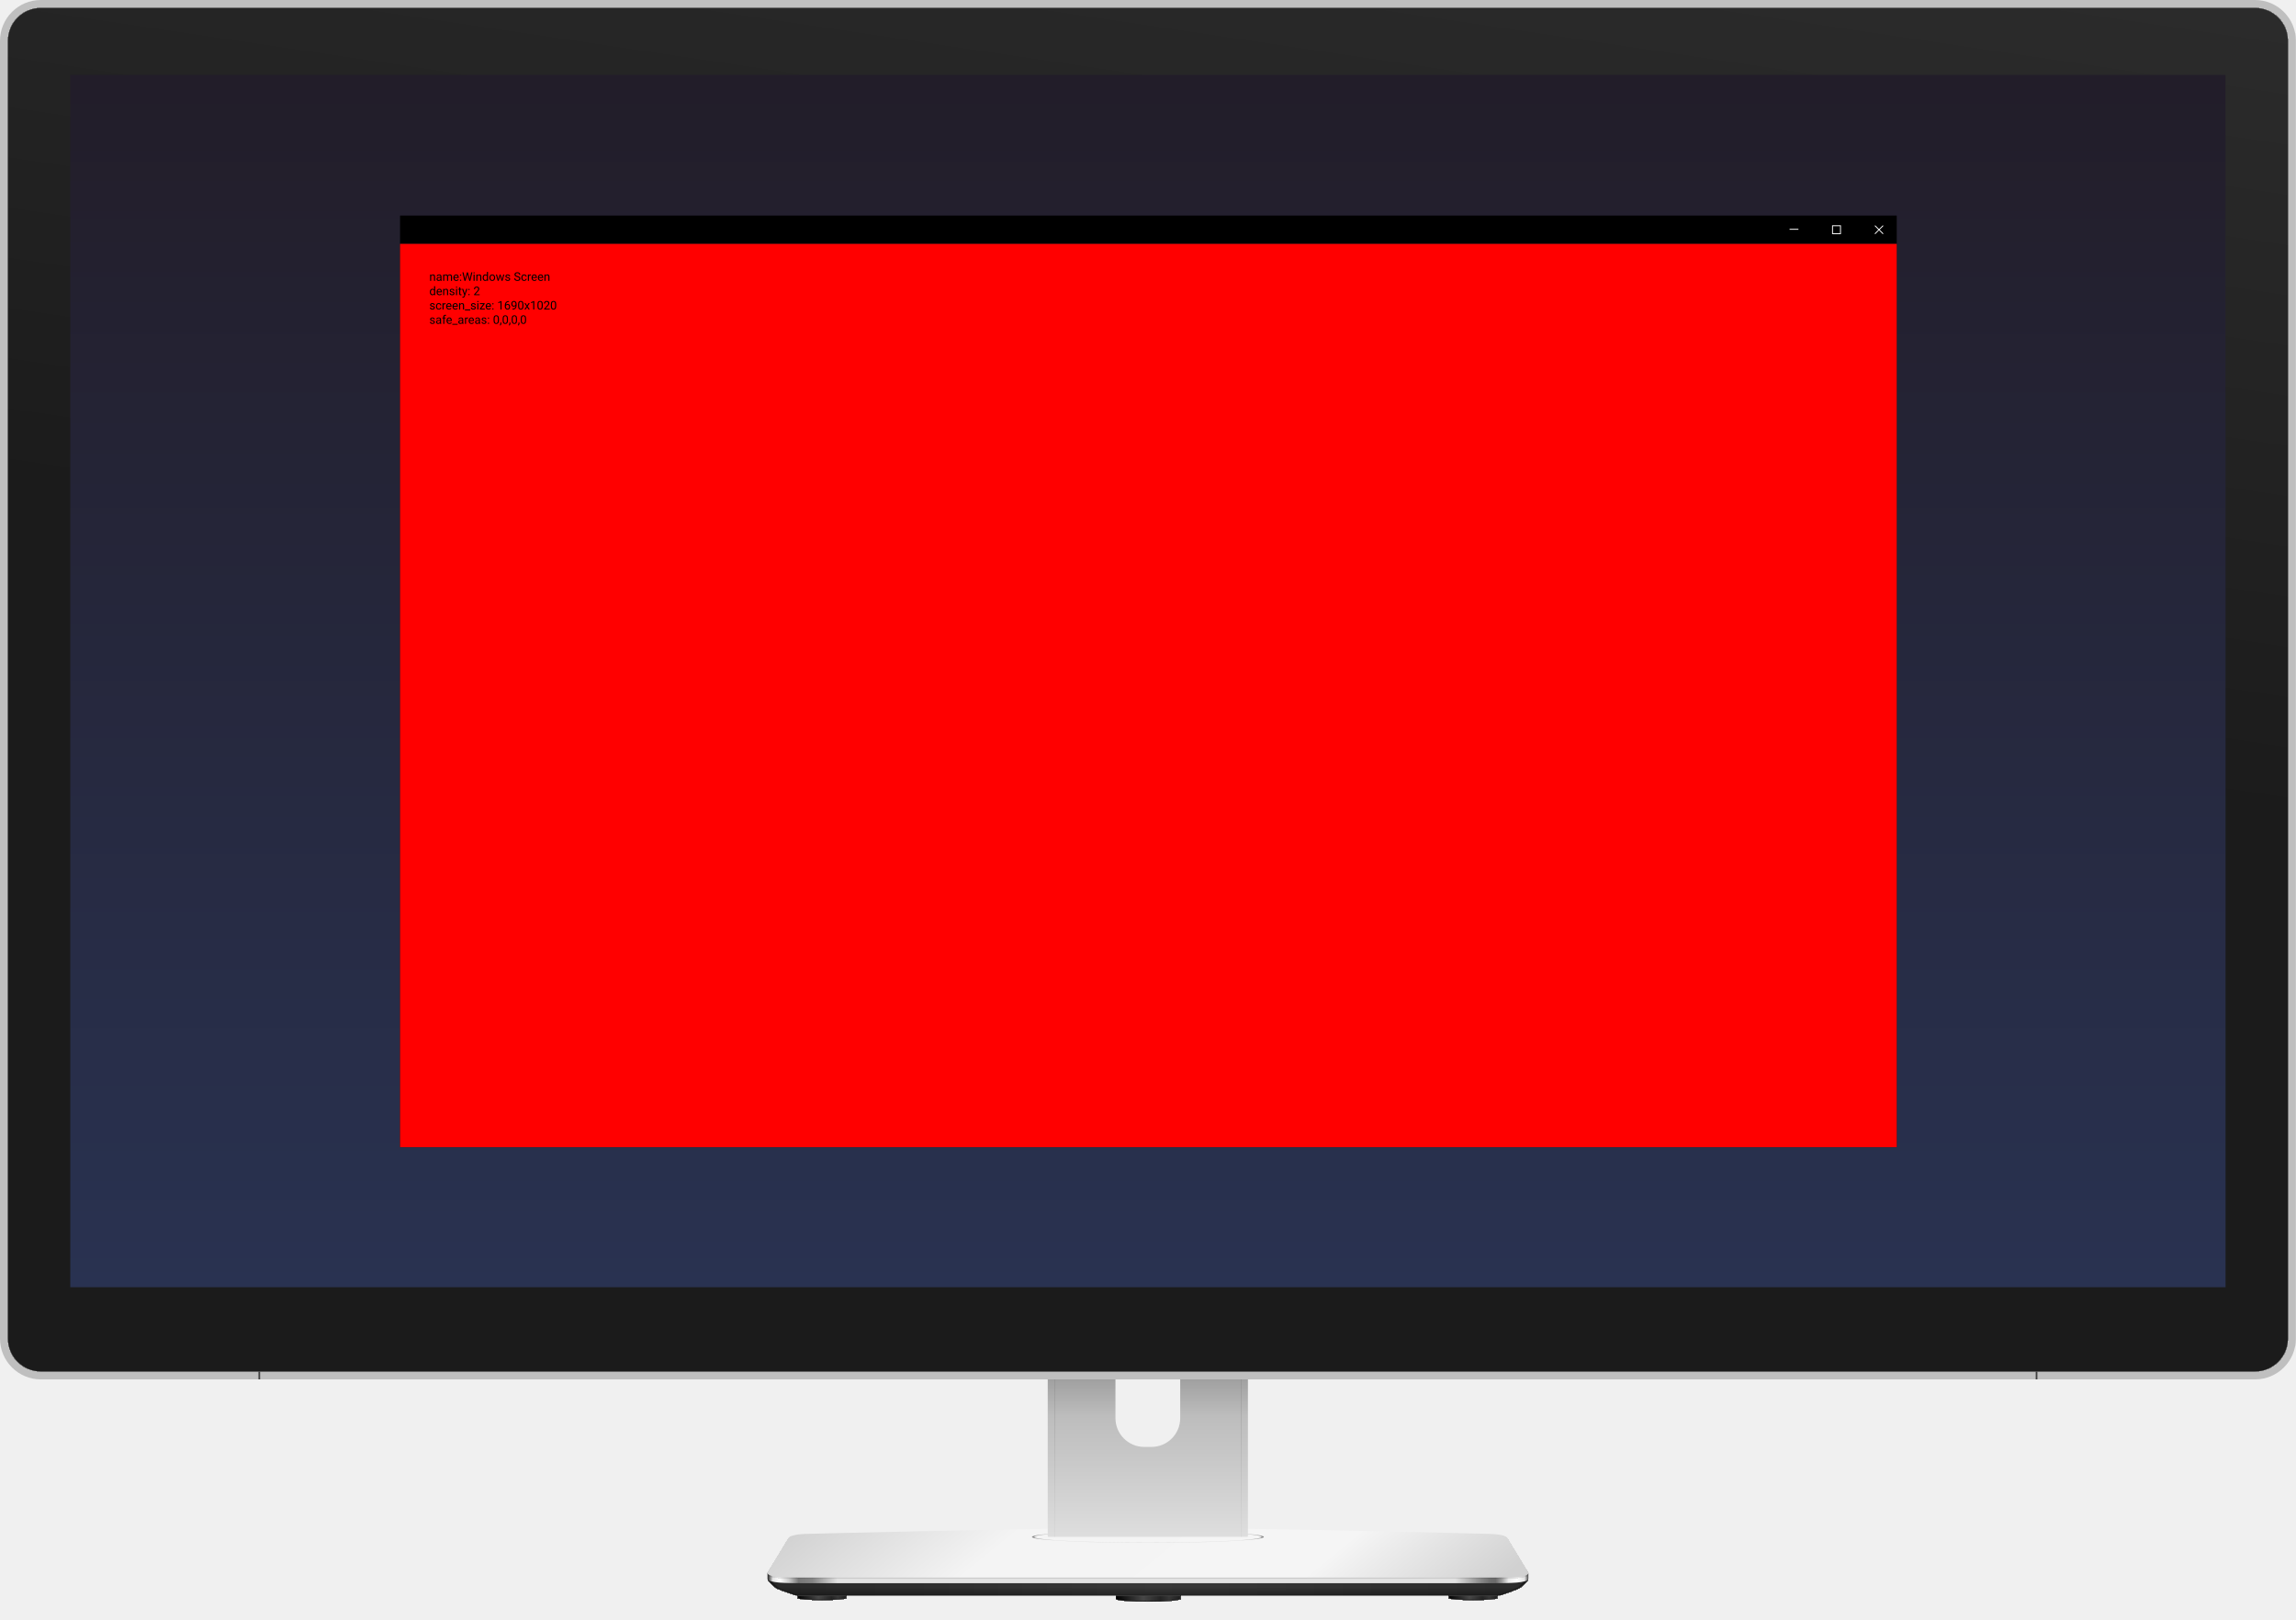
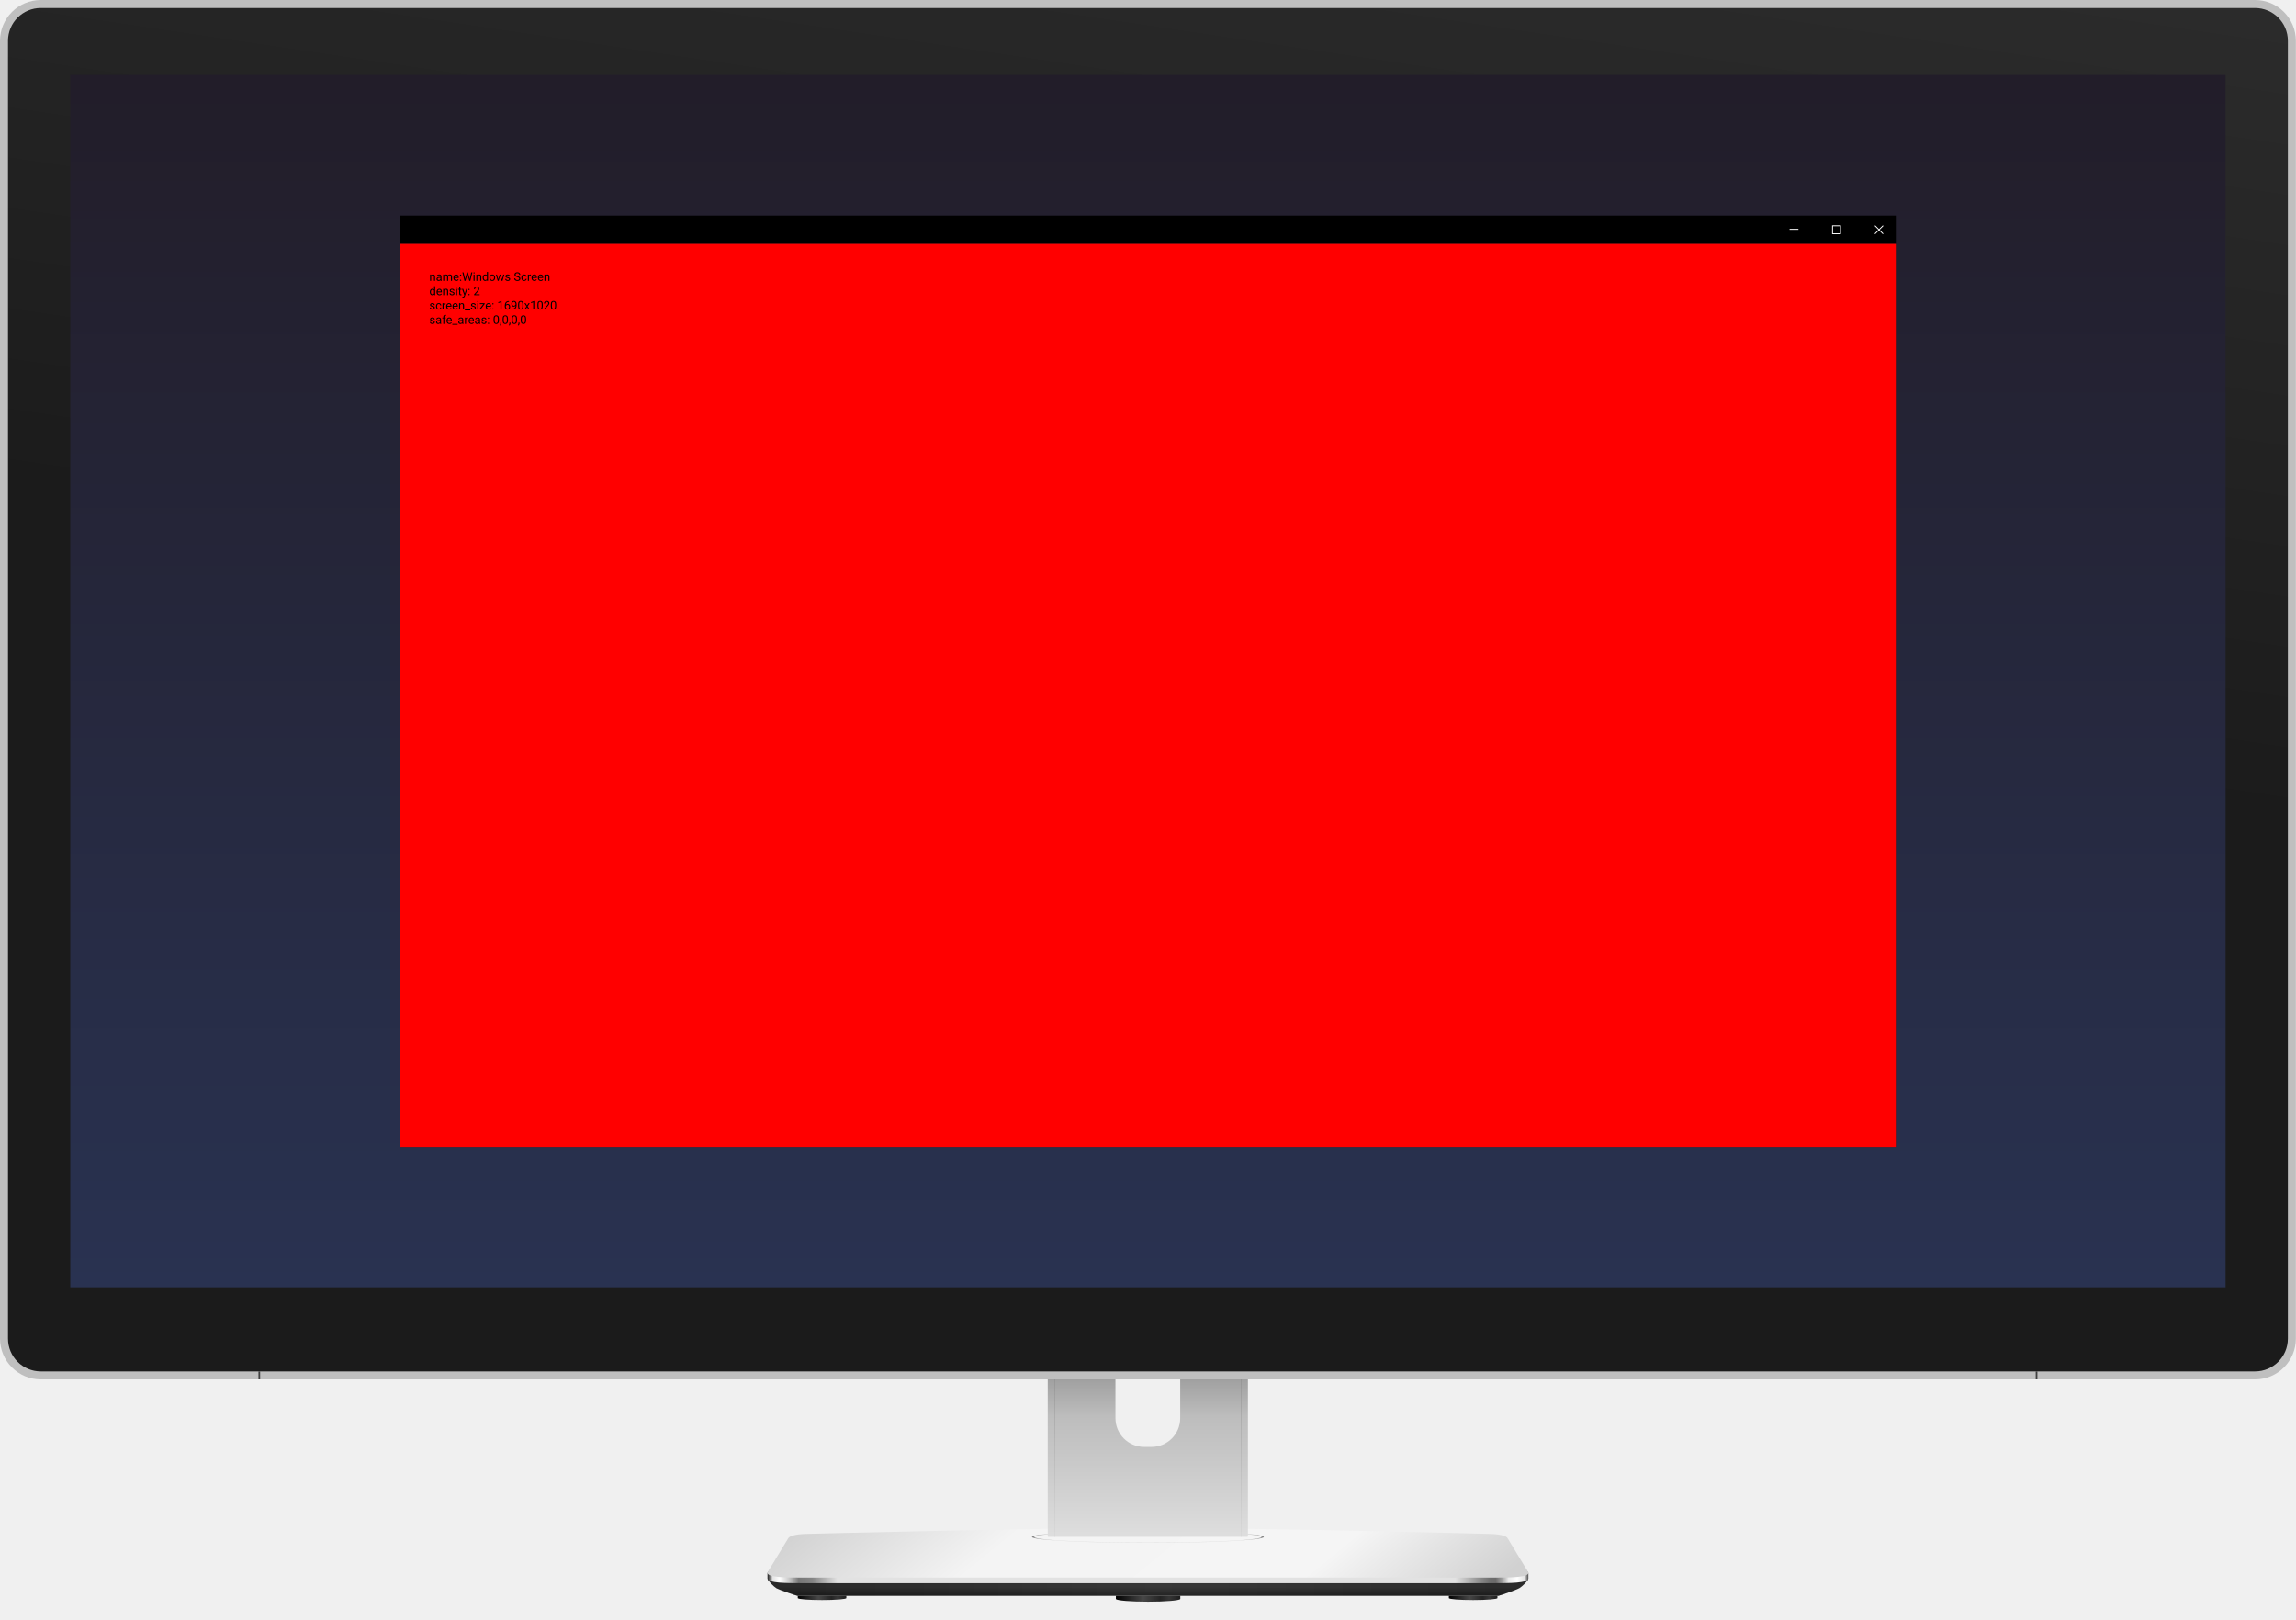
<svg xmlns="http://www.w3.org/2000/svg" width="2881" height="2032" viewBox="0 0 2881 2032" fill="none">
-   <g clip-path="url(#clip0)">
-     <g clip-path="url(#clip1)">
-       <g clip-path="url(#clip2)">
-         <g filter="url(#filter0_iii)">
-           <path fill-rule="evenodd" clip-rule="evenodd" d="M1061.98 2002.38H1001.05V2005.29H1001.05C1001.05 2005.29 1001.05 2005.29 1001.05 2005.29C1001.05 2006.66 1014.69 2007.77 1031.51 2007.77C1048.34 2007.77 1061.98 2006.66 1061.98 2005.29C1061.98 2005.29 1061.98 2005.29 1061.98 2005.29V2002.38Z" fill="url(#paint0_linear)" />
+   <g clip-path="url(#clip0_2:556)">
+     <g clip-path="url(#clip1_2:556)">
+       <g clip-path="url(#clip2_2:556)">
+         <path d="M1061.98 2002.38H1001.05V2005.28C1001.05 2005.28 1001.05 2005.29 1001.05 2005.29C1001.05 2006.66 1014.69 2007.77 1031.51 2007.77C1048.34 2007.77 1061.98 2006.66 1061.98 2005.29C1061.98 2005.29 1061.98 2005.28 1061.98 2005.28V2002.38Z" fill="url(#paint0_linear_2:556)" />
+         <path d="M1481.03 2002.38H1400.21V2006.32L1400.21 2006.32L1400.21 2006.33V2006.53H1400.27C1401.5 2008.38 1419.09 2009.85 1440.62 2009.85C1462.15 2009.85 1479.74 2008.38 1480.96 2006.53H1481.03V2002.38Z" fill="url(#paint1_linear_2:556)" />
+         <path d="M1878.95 2002.38H1818.02V2005.26C1818.02 2005.27 1818.02 2005.28 1818.02 2005.29C1818.02 2006.66 1831.65 2007.77 1848.48 2007.77C1865.31 2007.77 1878.95 2006.66 1878.95 2005.29L1878.95 2005.28H1878.95V2002.38Z" fill="url(#paint2_linear_2:556)" />
+         <g clip-path="url(#clip3_2:556)">
+           <path fill-rule="evenodd" clip-rule="evenodd" d="M974.336 1993.03C971.171 1991.2 963.345 1983.33 963.345 1981.67C963.345 1980.02 1917.46 1980.02 1917.46 1981.67C1917.46 1983.33 1910.44 1990.51 1906.51 1992.82C1902.59 1995.13 1881.5 2002.38 1880.48 2002.38C1879.46 2002.38 1001.33 2002.38 1000.39 2002.38C999.446 2002.38 977.5 1994.86 974.336 1993.03Z" fill="url(#paint3_linear_2:556)" />
+           <path fill-rule="evenodd" clip-rule="evenodd" d="M974.336 1993.03C971.171 1991.2 963.345 1983.33 963.345 1981.67C963.345 1980.02 1917.46 1980.02 1917.46 1981.67C1917.46 1983.33 1910.44 1990.51 1906.51 1992.82C1902.59 1995.13 1881.5 2002.38 1880.48 2002.38C1879.46 2002.38 1001.33 2002.38 1000.39 2002.38C999.446 2002.38 977.5 1994.86 974.336 1993.03Z" fill="url(#paint4_linear_2:556)" />
+           <path fill-rule="evenodd" clip-rule="evenodd" d="M963.077 1973.83C963.096 1976.67 963.085 1980.43 963.077 1980.83C962.963 1986.63 988.863 1986.63 1004.78 1986.63H1876.04C1891.96 1986.63 1918.05 1986.63 1917.79 1980.83C1917.77 1980.43 1917.84 1975.36 1917.79 1973.83C1909.47 1960.1 1891.7 1938.06 1891.7 1938.06C1888.38 1932.6 1869.12 1932.68 1865.69 1932.6C1865.69 1932.6 1589.79 1925.29 1440.41 1925.29C1291.08 1925.29 1015.14 1932.6 1015.14 1932.6C1011.71 1932.68 992.783 1932.6 989.124 1938.06C980.699 1951.97 967.864 1965.93 963.077 1973.83Z" fill="url(#paint5_linear_2:556)" />
+           <path fill-rule="evenodd" clip-rule="evenodd" d="M963.483 1972.5C959.353 1979.59 987.769 1979.59 1004.78 1979.59H1876.04C1893.06 1979.59 1921.7 1979.59 1917.34 1972.5L1891.7 1930.19C1888.38 1924.72 1869.12 1924.81 1865.69 1924.72C1865.69 1924.72 1589.79 1917.41 1440.41 1917.41C1291.08 1917.41 1015.14 1924.72 1015.14 1924.72C1011.71 1924.81 992.784 1924.72 989.125 1930.19C976.304 1951.34 963.483 1972.5 963.483 1972.5Z" fill="url(#paint6_linear_2:556)" />
        </g>
-         <g filter="url(#filter1_iii)">
-           <path fill-rule="evenodd" clip-rule="evenodd" d="M1481.03 2002.38H1400.21V2006.32C1400.21 2006.32 1400.21 2006.32 1400.21 2006.32C1400.21 2006.33 1400.21 2006.33 1400.21 2006.33V2006.53H1400.27C1401.5 2008.38 1419.09 2009.85 1440.62 2009.85C1462.15 2009.85 1479.74 2008.38 1480.96 2006.53H1481.03V2002.38Z" fill="url(#paint1_linear)" />
-         </g>
-         <g filter="url(#filter2_iii)">
-           <path fill-rule="evenodd" clip-rule="evenodd" d="M1878.95 2002.38H1818.02V2005.27C1818.02 2005.27 1818.02 2005.28 1818.02 2005.29C1818.02 2006.66 1831.65 2007.77 1848.48 2007.77C1865.31 2007.77 1878.95 2006.66 1878.95 2005.29C1878.95 2005.29 1878.95 2005.29 1878.95 2005.29H1878.95V2002.38Z" fill="url(#paint2_linear)" />
-         </g>
-         <g clip-path="url(#clip3)">
-           <g filter="url(#filter3_ii)">
-             <path fill-rule="evenodd" clip-rule="evenodd" d="M974.336 1993.03C971.171 1991.2 963.345 1983.33 963.345 1981.67C963.345 1980.02 1917.46 1980.02 1917.46 1981.67C1917.46 1983.33 1910.44 1990.51 1906.51 1992.82C1902.59 1995.13 1881.5 2002.38 1880.48 2002.38C1879.46 2002.38 1001.33 2002.38 1000.39 2002.38C999.446 2002.38 977.5 1994.86 974.336 1993.03Z" fill="url(#paint3_linear)" />
-             <path fill-rule="evenodd" clip-rule="evenodd" d="M974.336 1993.03C971.171 1991.2 963.345 1983.33 963.345 1981.67C963.345 1980.02 1917.46 1980.02 1917.46 1981.67C1917.46 1983.33 1910.44 1990.51 1906.51 1992.82C1902.59 1995.13 1881.5 2002.38 1880.48 2002.38C1879.46 2002.38 1001.33 2002.38 1000.39 2002.38C999.446 2002.38 977.5 1994.86 974.336 1993.03Z" fill="url(#paint4_linear)" />
-           </g>
-           <path fill-rule="evenodd" clip-rule="evenodd" d="M963.077 1973.83C963.096 1976.67 963.085 1980.43 963.077 1980.83C962.963 1986.63 988.863 1986.63 1004.78 1986.63H1876.04C1891.96 1986.63 1918.05 1986.63 1917.79 1980.83C1917.77 1980.43 1917.84 1975.36 1917.79 1973.83C1909.47 1960.1 1891.7 1938.06 1891.7 1938.06C1888.38 1932.6 1869.12 1932.68 1865.69 1932.6C1865.69 1932.6 1589.79 1925.29 1440.41 1925.29C1291.08 1925.29 1015.14 1932.6 1015.14 1932.6C1011.71 1932.68 992.783 1932.6 989.124 1938.06C980.699 1951.97 967.864 1965.93 963.077 1973.83Z" fill="url(#paint5_linear)" />
-           <g filter="url(#filter4_d)">
-             <path fill-rule="evenodd" clip-rule="evenodd" d="M963.483 1972.5C959.353 1979.59 987.769 1979.59 1004.78 1979.59H1876.04C1893.06 1979.59 1921.7 1979.59 1917.34 1972.5L1891.7 1930.19C1888.38 1924.72 1869.12 1924.81 1865.69 1924.72C1865.69 1924.72 1589.79 1917.41 1440.41 1917.41C1291.08 1917.41 1015.14 1924.72 1015.14 1924.72C1011.71 1924.81 992.784 1924.72 989.125 1930.19C976.304 1951.34 963.483 1972.5 963.483 1972.5Z" fill="url(#paint6_linear)" />
-           </g>
-           <mask id="mask0" mask-type="alpha" maskUnits="userSpaceOnUse" x="963" y="1917" width="955" height="63">
-             <path fill-rule="evenodd" clip-rule="evenodd" d="M963.483 1972.5C959.353 1979.59 987.769 1979.59 1004.78 1979.59H1876.04C1893.06 1979.59 1921.7 1979.59 1917.34 1972.5L1891.7 1930.19C1888.38 1924.72 1869.12 1924.81 1865.69 1924.72C1865.69 1924.72 1589.79 1917.41 1440.41 1917.41C1291.08 1917.41 1015.14 1924.72 1015.14 1924.72C1011.71 1924.81 992.784 1924.72 989.125 1930.19C976.304 1951.34 963.483 1972.5 963.483 1972.5Z" fill="white" />
-           </mask>
-           <g mask="url(#mask0)">
- </g>
-         </g>
-         <path fill-rule="evenodd" clip-rule="evenodd" d="M1440.41 1936.07C1520.76 1936.07 1585.9 1932.73 1585.9 1928.61C1585.9 1924.48 1520.76 1921.14 1440.41 1921.14C1360.06 1921.14 1294.92 1924.48 1294.92 1928.61C1294.92 1932.73 1360.06 1936.07 1440.41 1936.07ZM1440.41 1935.65C1519.16 1935.65 1583 1932.5 1583 1928.61C1583 1924.71 1519.16 1921.56 1440.41 1921.56C1361.66 1921.56 1297.83 1924.71 1297.83 1928.61C1297.83 1932.5 1361.66 1935.65 1440.41 1935.65Z" fill="url(#paint7_linear)" />
-         <path fill-rule="evenodd" clip-rule="evenodd" d="M1565.88 1679.69H1314.7V1927.64C1314.7 1928.1 1315.07 1928.47 1315.53 1928.47H1565.05C1565.51 1928.47 1565.88 1928.1 1565.88 1927.64V1679.69ZM1480.91 1682.18H1399.67V1779.58C1399.67 1799.5 1415.82 1815.64 1435.73 1815.64H1444.85C1464.77 1815.64 1480.91 1799.5 1480.91 1779.58V1682.18Z" fill="url(#paint8_linear)" />
-         <rect x="1323.03" y="1682.33" width="0.528" height="246.143" fill="url(#paint9_linear)" />
-         <rect x="1557.02" y="1682.33" width="0.528" height="246.143" fill="url(#paint10_linear)" />
+         <path fill-rule="evenodd" clip-rule="evenodd" d="M1440.41 1936.07C1520.76 1936.07 1585.9 1932.73 1585.9 1928.61C1585.9 1924.48 1520.76 1921.14 1440.41 1921.14C1360.06 1921.14 1294.92 1924.48 1294.92 1928.61C1294.92 1932.73 1360.06 1936.07 1440.41 1936.07ZM1440.41 1935.65C1519.16 1935.65 1583 1932.5 1583 1928.61C1583 1924.71 1519.16 1921.56 1440.41 1921.56C1361.66 1921.56 1297.83 1924.71 1297.83 1928.61C1297.83 1932.5 1361.66 1935.65 1440.41 1935.65Z" fill="url(#paint7_linear_2:556)" />
+         <path fill-rule="evenodd" clip-rule="evenodd" d="M1565.88 1679.69H1314.7V1927.64C1314.7 1928.1 1315.07 1928.47 1315.53 1928.47H1565.05C1565.51 1928.47 1565.88 1928.1 1565.88 1927.64V1679.69ZM1480.91 1682.17H1399.67V1779.58C1399.67 1799.5 1415.82 1815.64 1435.73 1815.64H1444.85C1464.77 1815.64 1480.91 1799.5 1480.91 1779.58V1682.17Z" fill="url(#paint8_linear_2:556)" />
+         <rect x="1323.03" y="1682.33" width="0.528" height="246.143" fill="url(#paint9_linear_2:556)" />
+         <rect x="1557.02" y="1682.33" width="0.528" height="246.143" fill="url(#paint10_linear_2:556)" />
      </g>
-       <g clip-path="url(#clip4)">
-         <g filter="url(#filter5_i)">
-           <path fill-rule="evenodd" clip-rule="evenodd" d="M0 51.236C0 22.939 22.937 0 51.233 0H2829.59C2857.88 0 2880.82 22.942 2880.82 51.236V1679.69C2880.82 1707.98 2857.89 1730.92 2829.59 1730.92H51.233C22.939 1730.92 0 1707.98 0 1679.69V51.236Z" fill="url(#paint11_angular)" />
-         </g>
-         <g filter="url(#filter6_di)">
-           <path d="M10.036 51.235V1679.69C10.036 1702.44 28.48 1720.89 51.233 1720.89H2829.59C2852.34 1720.89 2870.79 1702.44 2870.79 1679.69V51.235C2870.79 28.485 2852.34 10.035 2829.59 10.035H51.233C28.48 10.035 10.036 28.481 10.036 51.235Z" fill="url(#paint12_linear)" />
-         </g>
+       <g clip-path="url(#clip4_2:556)">
+         <path fill-rule="evenodd" clip-rule="evenodd" d="M0 51.236V51.236C0 22.939 22.937 0 51.233 0H2829.59C2857.88 0 2880.82 22.942 2880.82 51.236V1679.69C2880.82 1707.98 2857.89 1730.92 2829.59 1730.92H51.233C22.939 1730.92 0 1707.98 0 1679.69V51.236Z" fill="url(#paint11_radial_2:556)" />
+         <path d="M10.036 51.235V51.235V1679.69C10.036 1702.44 28.48 1720.89 51.233 1720.89H2829.59C2852.34 1720.89 2870.79 1702.44 2870.79 1679.69V51.235C2870.79 28.485 2852.34 10.035 2829.59 10.035H51.233C28.48 10.035 10.036 28.481 10.036 51.235V51.235Z" fill="url(#paint12_linear_2:556)" />
        <rect x="2554.39" y="1720.89" width="2.113" height="10.036" fill="#3F3F3F" />
        <rect x="324.317" y="1720.89" width="2.113" height="10.036" fill="#3F3F3F" />
      </g>
    </g>
-     <rect x="88.21" y="94.019" width="2704.4" height="1521.23" fill="url(#paint13_linear)" />
+     <rect x="88.21" y="94.019" width="2704.4" height="1521.23" fill="url(#paint13_linear_2:556)" />
    <rect x="502" y="270.486" width="1878" height="35.56" fill="black" />
    <path d="M2358.56 288.267L2363.33 293.037L2362.54 293.823L2357.78 289.054L2353.01 293.823L2352.22 293.037L2356.99 288.267L2352.22 283.498L2353.01 282.711L2357.78 287.48L2362.54 282.711L2363.33 283.498L2358.56 288.267Z" fill="white" />
    <path d="M2309.99 282.711V293.823H2298.88V282.711H2309.99ZM2308.88 283.823H2299.99V292.711H2308.88V283.823Z" fill="white" />
    <path d="M2256.65 287.154V288.267H2245.54V287.154H2256.65Z" fill="white" />
    <rect x="502" y="306.047" width="1878" height="1133.47" fill="#131313" />
    <path d="M502 306.047H2380V1439.51H502V306.047Z" fill="#FF0000" />
    <text fill="black" xml:space="preserve" style="white-space: pre" font-family="Roboto" font-size="14.97" letter-spacing="0em">
      <tspan x="538.671" y="352.388">name:Windows Screen
</tspan>
      <tspan x="538.671" y="370.388">density: 2
</tspan>
      <tspan x="538.671" y="388.388">screen_size: 1690x1020
</tspan>
      <tspan x="538.671" y="406.388">safe_areas: 0,0,0,0</tspan>
    </text>
  </g>
  <defs>
-     <filter id="filter0_iii" x="1001.05" y="2001.97" width="60.931" height="6.219" filterUnits="userSpaceOnUse" color-interpolation-filters="sRGB">
-       <feFlood flood-opacity="0" result="BackgroundImageFix" />
-       <feBlend mode="normal" in="SourceGraphic" in2="BackgroundImageFix" result="shape" />
-       <feColorMatrix in="SourceAlpha" type="matrix" values="0 0 0 0 0 0 0 0 0 0 0 0 0 0 0 0 0 0 127 0" result="hardAlpha" />
-       <feOffset dy="0.414" />
-       <feGaussianBlur stdDeviation="1.036" />
-       <feComposite in2="hardAlpha" operator="arithmetic" k2="-1" k3="1" />
-       <feColorMatrix type="matrix" values="0 0 0 0 1 0 0 0 0 1 0 0 0 0 1 0 0 0 0.232 0" />
-       <feBlend mode="normal" in2="shape" result="effect1_innerShadow" />
-       <feColorMatrix in="SourceAlpha" type="matrix" values="0 0 0 0 0 0 0 0 0 0 0 0 0 0 0 0 0 0 127 0" result="hardAlpha" />
-       <feOffset dy="0.414" />
-       <feGaussianBlur stdDeviation="0.622" />
-       <feComposite in2="hardAlpha" operator="arithmetic" k2="-1" k3="1" />
-       <feColorMatrix type="matrix" values="0 0 0 0 0 0 0 0 0 0 0 0 0 0 0 0 0 0 0.613 0" />
-       <feBlend mode="normal" in2="effect1_innerShadow" result="effect2_innerShadow" />
-       <feColorMatrix in="SourceAlpha" type="matrix" values="0 0 0 0 0 0 0 0 0 0 0 0 0 0 0 0 0 0 127 0" result="hardAlpha" />
-       <feOffset dy="-1.243" />
-       <feGaussianBlur stdDeviation="0.207" />
-       <feComposite in2="hardAlpha" operator="arithmetic" k2="-1" k3="1" />
-       <feColorMatrix type="matrix" values="0 0 0 0 0 0 0 0 0 0 0 0 0 0 0 0 0 0 0.45 0" />
-       <feBlend mode="normal" in2="effect2_innerShadow" result="effect3_innerShadow" />
-     </filter>
-     <filter id="filter1_iii" x="1400.21" y="2001.97" width="80.826" height="8.291" filterUnits="userSpaceOnUse" color-interpolation-filters="sRGB">
-       <feFlood flood-opacity="0" result="BackgroundImageFix" />
-       <feBlend mode="normal" in="SourceGraphic" in2="BackgroundImageFix" result="shape" />
-       <feColorMatrix in="SourceAlpha" type="matrix" values="0 0 0 0 0 0 0 0 0 0 0 0 0 0 0 0 0 0 127 0" result="hardAlpha" />
-       <feOffset dy="0.414" />
-       <feGaussianBlur stdDeviation="1.036" />
-       <feComposite in2="hardAlpha" operator="arithmetic" k2="-1" k3="1" />
-       <feColorMatrix type="matrix" values="0 0 0 0 1 0 0 0 0 1 0 0 0 0 1 0 0 0 0.232 0" />
-       <feBlend mode="normal" in2="shape" result="effect1_innerShadow" />
-       <feColorMatrix in="SourceAlpha" type="matrix" values="0 0 0 0 0 0 0 0 0 0 0 0 0 0 0 0 0 0 127 0" result="hardAlpha" />
-       <feOffset dy="0.414" />
-       <feGaussianBlur stdDeviation="0.622" />
-       <feComposite in2="hardAlpha" operator="arithmetic" k2="-1" k3="1" />
-       <feColorMatrix type="matrix" values="0 0 0 0 0 0 0 0 0 0 0 0 0 0 0 0 0 0 0.613 0" />
-       <feBlend mode="normal" in2="effect1_innerShadow" result="effect2_innerShadow" />
-       <feColorMatrix in="SourceAlpha" type="matrix" values="0 0 0 0 0 0 0 0 0 0 0 0 0 0 0 0 0 0 127 0" result="hardAlpha" />
-       <feOffset dy="-1.243" />
-       <feGaussianBlur stdDeviation="0.207" />
-       <feComposite in2="hardAlpha" operator="arithmetic" k2="-1" k3="1" />
-       <feColorMatrix type="matrix" values="0 0 0 0 0 0 0 0 0 0 0 0 0 0 0 0 0 0 0.45 0" />
-       <feBlend mode="normal" in2="effect2_innerShadow" result="effect3_innerShadow" />
-     </filter>
-     <filter id="filter2_iii" x="1818.02" y="2001.97" width="60.932" height="6.219" filterUnits="userSpaceOnUse" color-interpolation-filters="sRGB">
-       <feFlood flood-opacity="0" result="BackgroundImageFix" />
-       <feBlend mode="normal" in="SourceGraphic" in2="BackgroundImageFix" result="shape" />
-       <feColorMatrix in="SourceAlpha" type="matrix" values="0 0 0 0 0 0 0 0 0 0 0 0 0 0 0 0 0 0 127 0" result="hardAlpha" />
-       <feOffset dy="0.414" />
-       <feGaussianBlur stdDeviation="1.036" />
-       <feComposite in2="hardAlpha" operator="arithmetic" k2="-1" k3="1" />
-       <feColorMatrix type="matrix" values="0 0 0 0 1 0 0 0 0 1 0 0 0 0 1 0 0 0 0.232 0" />
-       <feBlend mode="normal" in2="shape" result="effect1_innerShadow" />
-       <feColorMatrix in="SourceAlpha" type="matrix" values="0 0 0 0 0 0 0 0 0 0 0 0 0 0 0 0 0 0 127 0" result="hardAlpha" />
-       <feOffset dy="0.414" />
-       <feGaussianBlur stdDeviation="0.622" />
-       <feComposite in2="hardAlpha" operator="arithmetic" k2="-1" k3="1" />
-       <feColorMatrix type="matrix" values="0 0 0 0 0 0 0 0 0 0 0 0 0 0 0 0 0 0 0.613 0" />
-       <feBlend mode="normal" in2="effect1_innerShadow" result="effect2_innerShadow" />
-       <feColorMatrix in="SourceAlpha" type="matrix" values="0 0 0 0 0 0 0 0 0 0 0 0 0 0 0 0 0 0 127 0" result="hardAlpha" />
-       <feOffset dy="-1.243" />
-       <feGaussianBlur stdDeviation="0.207" />
-       <feComposite in2="hardAlpha" operator="arithmetic" k2="-1" k3="1" />
-       <feColorMatrix type="matrix" values="0 0 0 0 0 0 0 0 0 0 0 0 0 0 0 0 0 0 0.45 0" />
-       <feBlend mode="normal" in2="effect2_innerShadow" result="effect3_innerShadow" />
-     </filter>
-     <filter id="filter3_ii" x="960.858" y="1980.43" width="959.093" height="21.953" filterUnits="userSpaceOnUse" color-interpolation-filters="sRGB">
-       <feFlood flood-opacity="0" result="BackgroundImageFix" />
-       <feBlend mode="normal" in="SourceGraphic" in2="BackgroundImageFix" result="shape" />
-       <feColorMatrix in="SourceAlpha" type="matrix" values="0 0 0 0 0 0 0 0 0 0 0 0 0 0 0 0 0 0 127 0" result="hardAlpha" />
-       <feOffset dx="4.145" />
-       <feGaussianBlur stdDeviation="1.243" />
-       <feComposite in2="hardAlpha" operator="arithmetic" k2="-1" k3="1" />
-       <feColorMatrix type="matrix" values="0 0 0 0 0 0 0 0 0 0 0 0 0 0 0 0 0 0 0.502 0" />
-       <feBlend mode="normal" in2="shape" result="effect1_innerShadow" />
-       <feColorMatrix in="SourceAlpha" type="matrix" values="0 0 0 0 0 0 0 0 0 0 0 0 0 0 0 0 0 0 127 0" result="hardAlpha" />
-       <feOffset dx="-4.145" />
-       <feGaussianBlur stdDeviation="1.243" />
-       <feComposite in2="hardAlpha" operator="arithmetic" k2="-1" k3="1" />
-       <feColorMatrix type="matrix" values="0 0 0 0 0 0 0 0 0 0 0 0 0 0 0 0 0 0 0.502 0" />
-       <feBlend mode="normal" in2="effect1_innerShadow" result="effect2_innerShadow" />
-     </filter>
-     <filter id="filter4_d" x="962.663" y="1917.41" width="955.539" height="63.832" filterUnits="userSpaceOnUse" color-interpolation-filters="sRGB">
-       <feFlood flood-opacity="0" result="BackgroundImageFix" />
-       <feColorMatrix in="SourceAlpha" type="matrix" values="0 0 0 0 0 0 0 0 0 0 0 0 0 0 0 0 0 0 127 0" />
-       <feOffset dy="1.243" />
-       <feGaussianBlur stdDeviation="0.207" />
-       <feColorMatrix type="matrix" values="0 0 0 0 0 0 0 0 0 0 0 0 0 0 0 0 0 0 0.102 0" />
-       <feBlend mode="normal" in2="BackgroundImageFix" result="effect1_dropShadow" />
-       <feBlend mode="normal" in="SourceGraphic" in2="effect1_dropShadow" result="shape" />
-     </filter>
-     <filter id="filter5_i" x="0" y="0" width="2880.82" height="1730.92" filterUnits="userSpaceOnUse" color-interpolation-filters="sRGB">
-       <feFlood flood-opacity="0" result="BackgroundImageFix" />
-       <feBlend mode="normal" in="SourceGraphic" in2="BackgroundImageFix" result="shape" />
-       <feColorMatrix in="SourceAlpha" type="matrix" values="0 0 0 0 0 0 0 0 0 0 0 0 0 0 0 0 0 0 127 0" result="hardAlpha" />
-       <feOffset />
-       <feGaussianBlur stdDeviation="0.528" />
-       <feComposite in2="hardAlpha" operator="arithmetic" k2="-1" k3="1" />
-       <feColorMatrix type="matrix" values="0 0 0 0 0 0 0 0 0 0 0 0 0 0 0 0 0 0 0.253 0" />
-       <feBlend mode="normal" in2="shape" result="effect1_innerShadow" />
-     </filter>
-     <filter id="filter6_di" x="9.508" y="9.507" width="2861.81" height="1711.91" filterUnits="userSpaceOnUse" color-interpolation-filters="sRGB">
-       <feFlood flood-opacity="0" result="BackgroundImageFix" />
-       <feColorMatrix in="SourceAlpha" type="matrix" values="0 0 0 0 0 0 0 0 0 0 0 0 0 0 0 0 0 0 127 0" />
-       <feOffset />
-       <feGaussianBlur stdDeviation="0.264" />
-       <feColorMatrix type="matrix" values="0 0 0 0 0 0 0 0 0 0 0 0 0 0 0 0 0 0 0.248 0" />
-       <feBlend mode="normal" in2="BackgroundImageFix" result="effect1_dropShadow" />
-       <feBlend mode="normal" in="SourceGraphic" in2="effect1_dropShadow" result="shape" />
-       <feColorMatrix in="SourceAlpha" type="matrix" values="0 0 0 0 0 0 0 0 0 0 0 0 0 0 0 0 0 0 127 0" result="hardAlpha" />
-       <feOffset />
-       <feGaussianBlur stdDeviation="0.264" />
-       <feComposite in2="hardAlpha" operator="arithmetic" k2="-1" k3="1" />
-       <feColorMatrix type="matrix" values="0 0 0 0 0 0 0 0 0 0 0 0 0 0 0 0 0 0 0.387 0" />
-       <feBlend mode="normal" in2="shape" result="effect2_innerShadow" />
-     </filter>
-     <linearGradient id="paint0_linear" x1="1061.98" y1="1999.69" x2="1001.05" y2="1999.69" gradientUnits="userSpaceOnUse">
+     <linearGradient id="paint0_linear_2:556" x1="1061.98" y1="1999.69" x2="1001.05" y2="1999.69" gradientUnits="userSpaceOnUse">
      <stop stop-color="#1D1D1D" />
      <stop offset="0.173" stop-color="#363636" />
      <stop offset="0.306" stop-color="#242424" />
      <stop offset="0.576" stop-color="#474747" />
      <stop offset="1" />
    </linearGradient>
-     <linearGradient id="paint1_linear" x1="1481.03" y1="1998.65" x2="1400.21" y2="1998.65" gradientUnits="userSpaceOnUse">
+     <linearGradient id="paint1_linear_2:556" x1="1481.03" y1="1998.65" x2="1400.21" y2="1998.65" gradientUnits="userSpaceOnUse">
      <stop stop-color="#1D1D1D" />
      <stop offset="0.173" stop-color="#363636" />
      <stop offset="0.306" stop-color="#242424" />
      <stop offset="0.576" stop-color="#474747" />
      <stop offset="1" />
    </linearGradient>
-     <linearGradient id="paint2_linear" x1="1878.95" y1="1999.69" x2="1818.02" y2="1999.69" gradientUnits="userSpaceOnUse">
+     <linearGradient id="paint2_linear_2:556" x1="1878.95" y1="1999.69" x2="1818.02" y2="1999.69" gradientUnits="userSpaceOnUse">
      <stop stop-color="#1D1D1D" />
      <stop offset="0.173" stop-color="#363636" />
      <stop offset="0.306" stop-color="#242424" />
      <stop offset="0.576" stop-color="#474747" />
      <stop offset="1" />
    </linearGradient>
-     <linearGradient id="paint3_linear" x1="989.967" y1="2002.08" x2="1917.46" y2="2002.08" gradientUnits="userSpaceOnUse">
+     <linearGradient id="paint3_linear_2:556" x1="989.967" y1="2002.08" x2="1917.46" y2="2002.08" gradientUnits="userSpaceOnUse">
      <stop stop-color="#2A2A2A" />
      <stop offset="0.499" stop-color="#393939" />
      <stop offset="1" stop-color="#2C2C2C" />
    </linearGradient>
-     <linearGradient id="paint4_linear" x1="1201.88" y1="1991.41" x2="1201.88" y2="2002.38" gradientUnits="userSpaceOnUse">
+     <linearGradient id="paint4_linear_2:556" x1="1201.88" y1="1991.41" x2="1201.88" y2="2002.38" gradientUnits="userSpaceOnUse">
      <stop stop-opacity="0.01" />
      <stop offset="1" stop-opacity="0.373" />
    </linearGradient>
-     <linearGradient id="paint5_linear" x1="1917.8" y1="1932.49" x2="963.077" y2="1932.49" gradientUnits="userSpaceOnUse">
+     <linearGradient id="paint5_linear_2:556" x1="1917.8" y1="1932.49" x2="963.077" y2="1932.49" gradientUnits="userSpaceOnUse">
      <stop stop-color="#494949" />
      <stop offset="0.005" stop-color="#E4E4E4" />
      <stop offset="0.015" stop-color="white" />
      <stop offset="0.026" stop-color="#ECECEC" />
      <stop offset="0.035" stop-color="#9C9C9C" />
      <stop offset="0.043" stop-color="#6C6B6B" />
      <stop offset="0.05" stop-color="#6E6E6E" />
      <stop offset="0.061" stop-color="#868686" />
      <stop offset="0.096" stop-color="#E2E2E2" />
      <stop offset="0.908" stop-color="#E2E2E2" />
      <stop offset="0.941" stop-color="#858585" />
      <stop offset="0.959" stop-color="#777777" />
      <stop offset="0.972" stop-color="#CBCBCB" />
      <stop offset="0.984" stop-color="white" />
      <stop offset="0.993" stop-color="#E4E4E4" />
      <stop offset="1" stop-color="#1C1C1C" />
    </linearGradient>
-     <linearGradient id="paint6_linear" x1="1955.7" y1="1922.35" x2="1569.48" y2="1451.3" gradientUnits="userSpaceOnUse">
+     <linearGradient id="paint6_linear_2:556" x1="1955.7" y1="1922.35" x2="1569.48" y2="1451.3" gradientUnits="userSpaceOnUse">
      <stop stop-color="#D1D1D1" />
      <stop offset="0.26" stop-color="#F5F5F5" />
      <stop offset="0.707" stop-color="#F4F4F4" />
      <stop offset="1" stop-color="#D2D2D2" />
    </linearGradient>
-     <linearGradient id="paint7_linear" x1="1294.92" y1="1936.07" x2="1585.9" y2="1936.07" gradientUnits="userSpaceOnUse">
+     <linearGradient id="paint7_linear_2:556" x1="1294.92" y1="1936.07" x2="1585.9" y2="1936.07" gradientUnits="userSpaceOnUse">
      <stop stop-color="#848484" />
      <stop offset="0.099" stop-color="#DDDDDD" />
      <stop offset="0.899" stop-color="#DDDDDD" />
      <stop offset="1" stop-color="#848484" />
    </linearGradient>
-     <linearGradient id="paint8_linear" x1="1326.46" y1="1702.99" x2="1326.46" y2="1928.47" gradientUnits="userSpaceOnUse">
+     <linearGradient id="paint8_linear_2:556" x1="1326.46" y1="1702.99" x2="1326.46" y2="1928.47" gradientUnits="userSpaceOnUse">
      <stop stop-color="#8F8F8F" />
      <stop offset="0.329" stop-color="#BDBDBD" />
      <stop offset="0.592" stop-color="#C9C9C9" />
      <stop offset="1" stop-color="#DEDEDE" />
    </linearGradient>
-     <linearGradient id="paint9_linear" x1="1323.03" y1="1682.33" x2="1323.03" y2="1923.56" gradientUnits="userSpaceOnUse">
+     <linearGradient id="paint9_linear_2:556" x1="1323.03" y1="1682.33" x2="1323.03" y2="1923.56" gradientUnits="userSpaceOnUse">
      <stop stop-color="#777777" />
      <stop offset="1" stop-color="#D1D1D1" />
    </linearGradient>
-     <linearGradient id="paint10_linear" x1="1557.03" y1="1682.33" x2="1557.03" y2="1923.56" gradientUnits="userSpaceOnUse">
+     <linearGradient id="paint10_linear_2:556" x1="1557.03" y1="1682.33" x2="1557.03" y2="1923.56" gradientUnits="userSpaceOnUse">
      <stop stop-color="#777777" />
      <stop offset="1" stop-color="#D1D1D1" />
    </linearGradient>
-     <radialGradient id="paint11_angular" cx="0" cy="0" r="1" gradientUnits="userSpaceOnUse" gradientTransform="translate(1440.41 865.462) scale(1440.41 865.462)">
+     <radialGradient id="paint11_radial_2:556" cx="0" cy="0" r="1" gradientUnits="userSpaceOnUse" gradientTransform="translate(1440.41 865.462) scale(1440.41 865.462)">
      <stop stop-color="#BFBFBF" />
      <stop offset="0.111" stop-color="#BFBFBF" />
      <stop offset="0.124" stop-color="#F5F5F5" />
      <stop offset="0.136" stop-color="#BFBFBF" />
      <stop offset="0.365" stop-color="#BFBFBF" />
      <stop offset="0.376" stop-color="#E8E8E8" />
      <stop offset="0.388" stop-color="#BFBFBF" />
      <stop offset="0.559" stop-color="#BFBFBF" />
      <stop offset="0.614" stop-color="#F2F2F2" />
      <stop offset="0.639" stop-color="#BFBFBF" />
      <stop offset="0.853" stop-color="#BFBFBF" />
      <stop offset="0.878" stop-color="#F2F2F2" />
      <stop offset="0.909" stop-color="#BFBFBF" />
      <stop offset="0.951" stop-color="#BFBFBF" />
      <stop offset="1" stop-color="#BFBFBF" />
    </radialGradient>
-     <linearGradient id="paint12_linear" x1="1712.42" y1="-211.227" x2="1556.61" y2="836.725" gradientUnits="userSpaceOnUse">
+     <linearGradient id="paint12_linear_2:556" x1="1712.42" y1="-211.227" x2="1556.61" y2="836.725" gradientUnits="userSpaceOnUse">
      <stop stop-color="#2C2C2C" />
      <stop offset="1" stop-color="#1B1B1B" />
    </linearGradient>
-     <linearGradient id="paint13_linear" x1="1440.41" y1="94.019" x2="1440.41" y2="1615.25" gradientUnits="userSpaceOnUse">
+     <linearGradient id="paint13_linear_2:556" x1="1440.41" y1="94.019" x2="1440.41" y2="1615.25" gradientUnits="userSpaceOnUse">
      <stop stop-color="#221D29" />
      <stop offset="1" stop-color="#293251" />
    </linearGradient>
-     <clipPath id="clip0">
+     <clipPath id="clip0_2:556">
      <rect width="2880.82" height="2032" fill="white" />
    </clipPath>
-     <clipPath id="clip1">
+     <clipPath id="clip1_2:556">
      <rect width="2880.82" height="2306.67" fill="white" />
    </clipPath>
-     <clipPath id="clip2">
+     <clipPath id="clip2_2:556">
      <rect width="954.992" height="454.285" fill="white" transform="translate(962.916 1555.56)" />
    </clipPath>
-     <clipPath id="clip3">
+     <clipPath id="clip3_2:556">
      <rect width="954.992" height="84.971" fill="white" transform="translate(962.916 1917.41)" />
    </clipPath>
-     <clipPath id="clip4">
+     <clipPath id="clip4_2:556">
      <rect width="2880.82" height="1730.92" fill="white" />
    </clipPath>
  </defs>
</svg>
